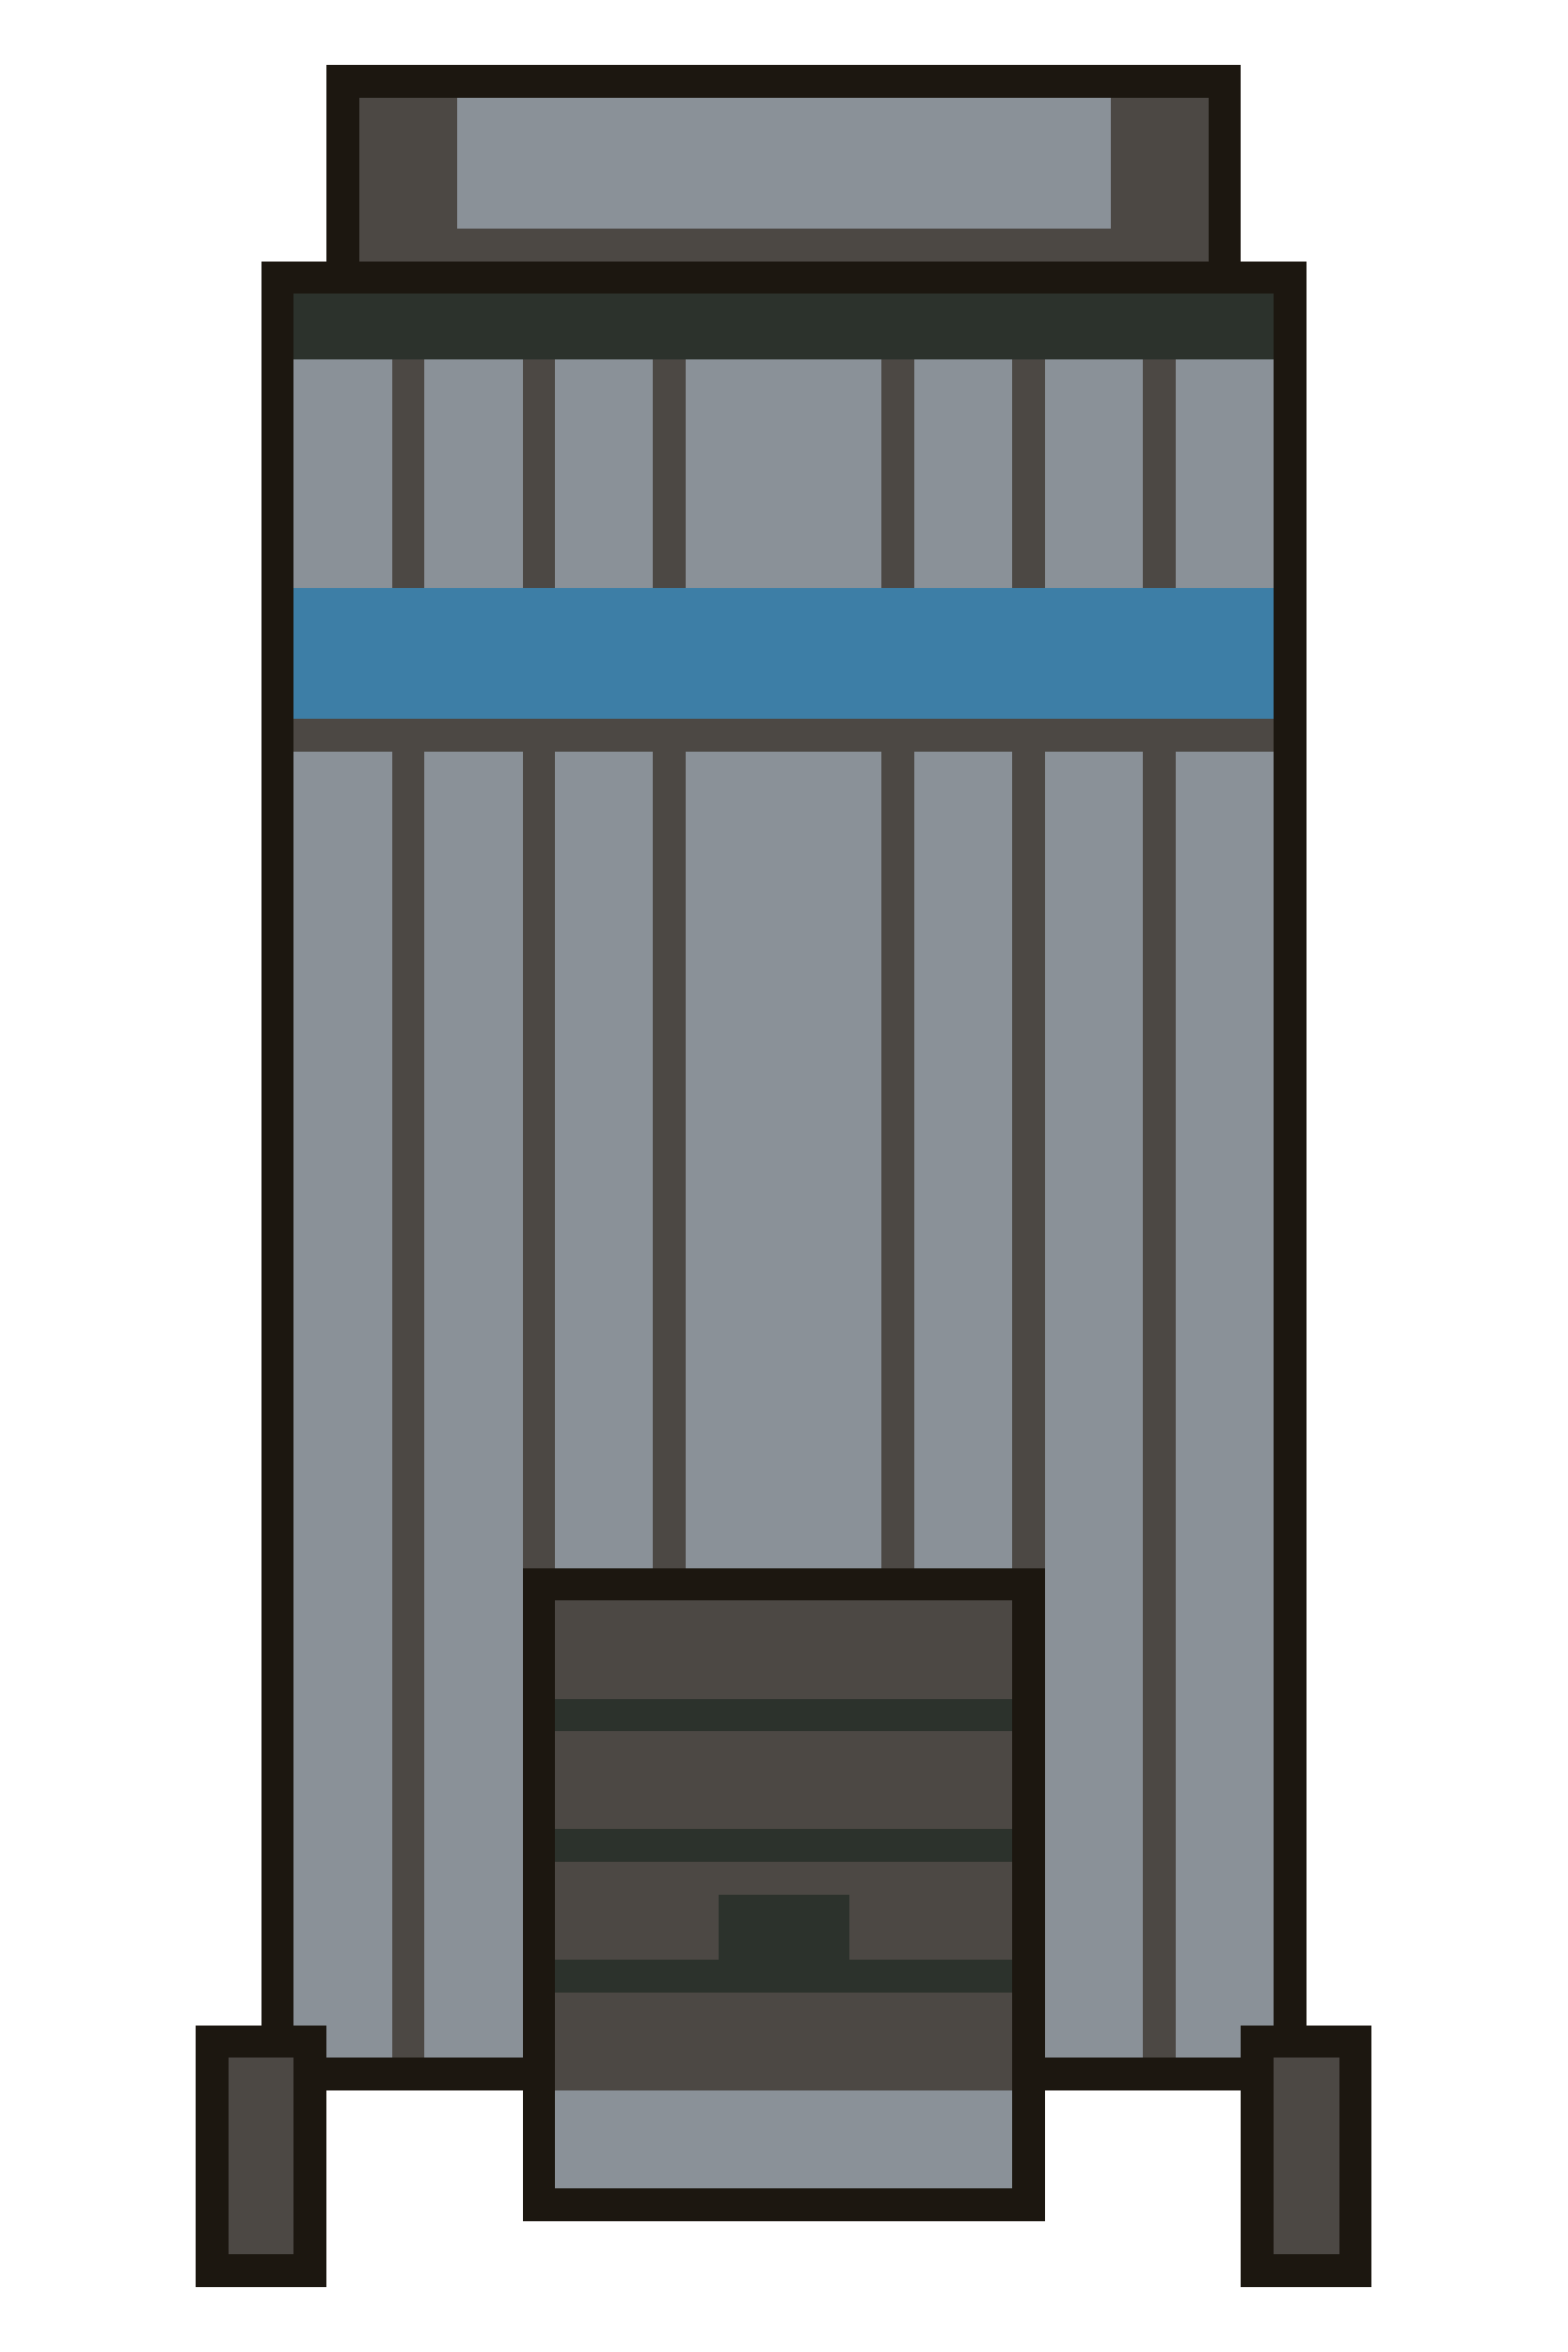
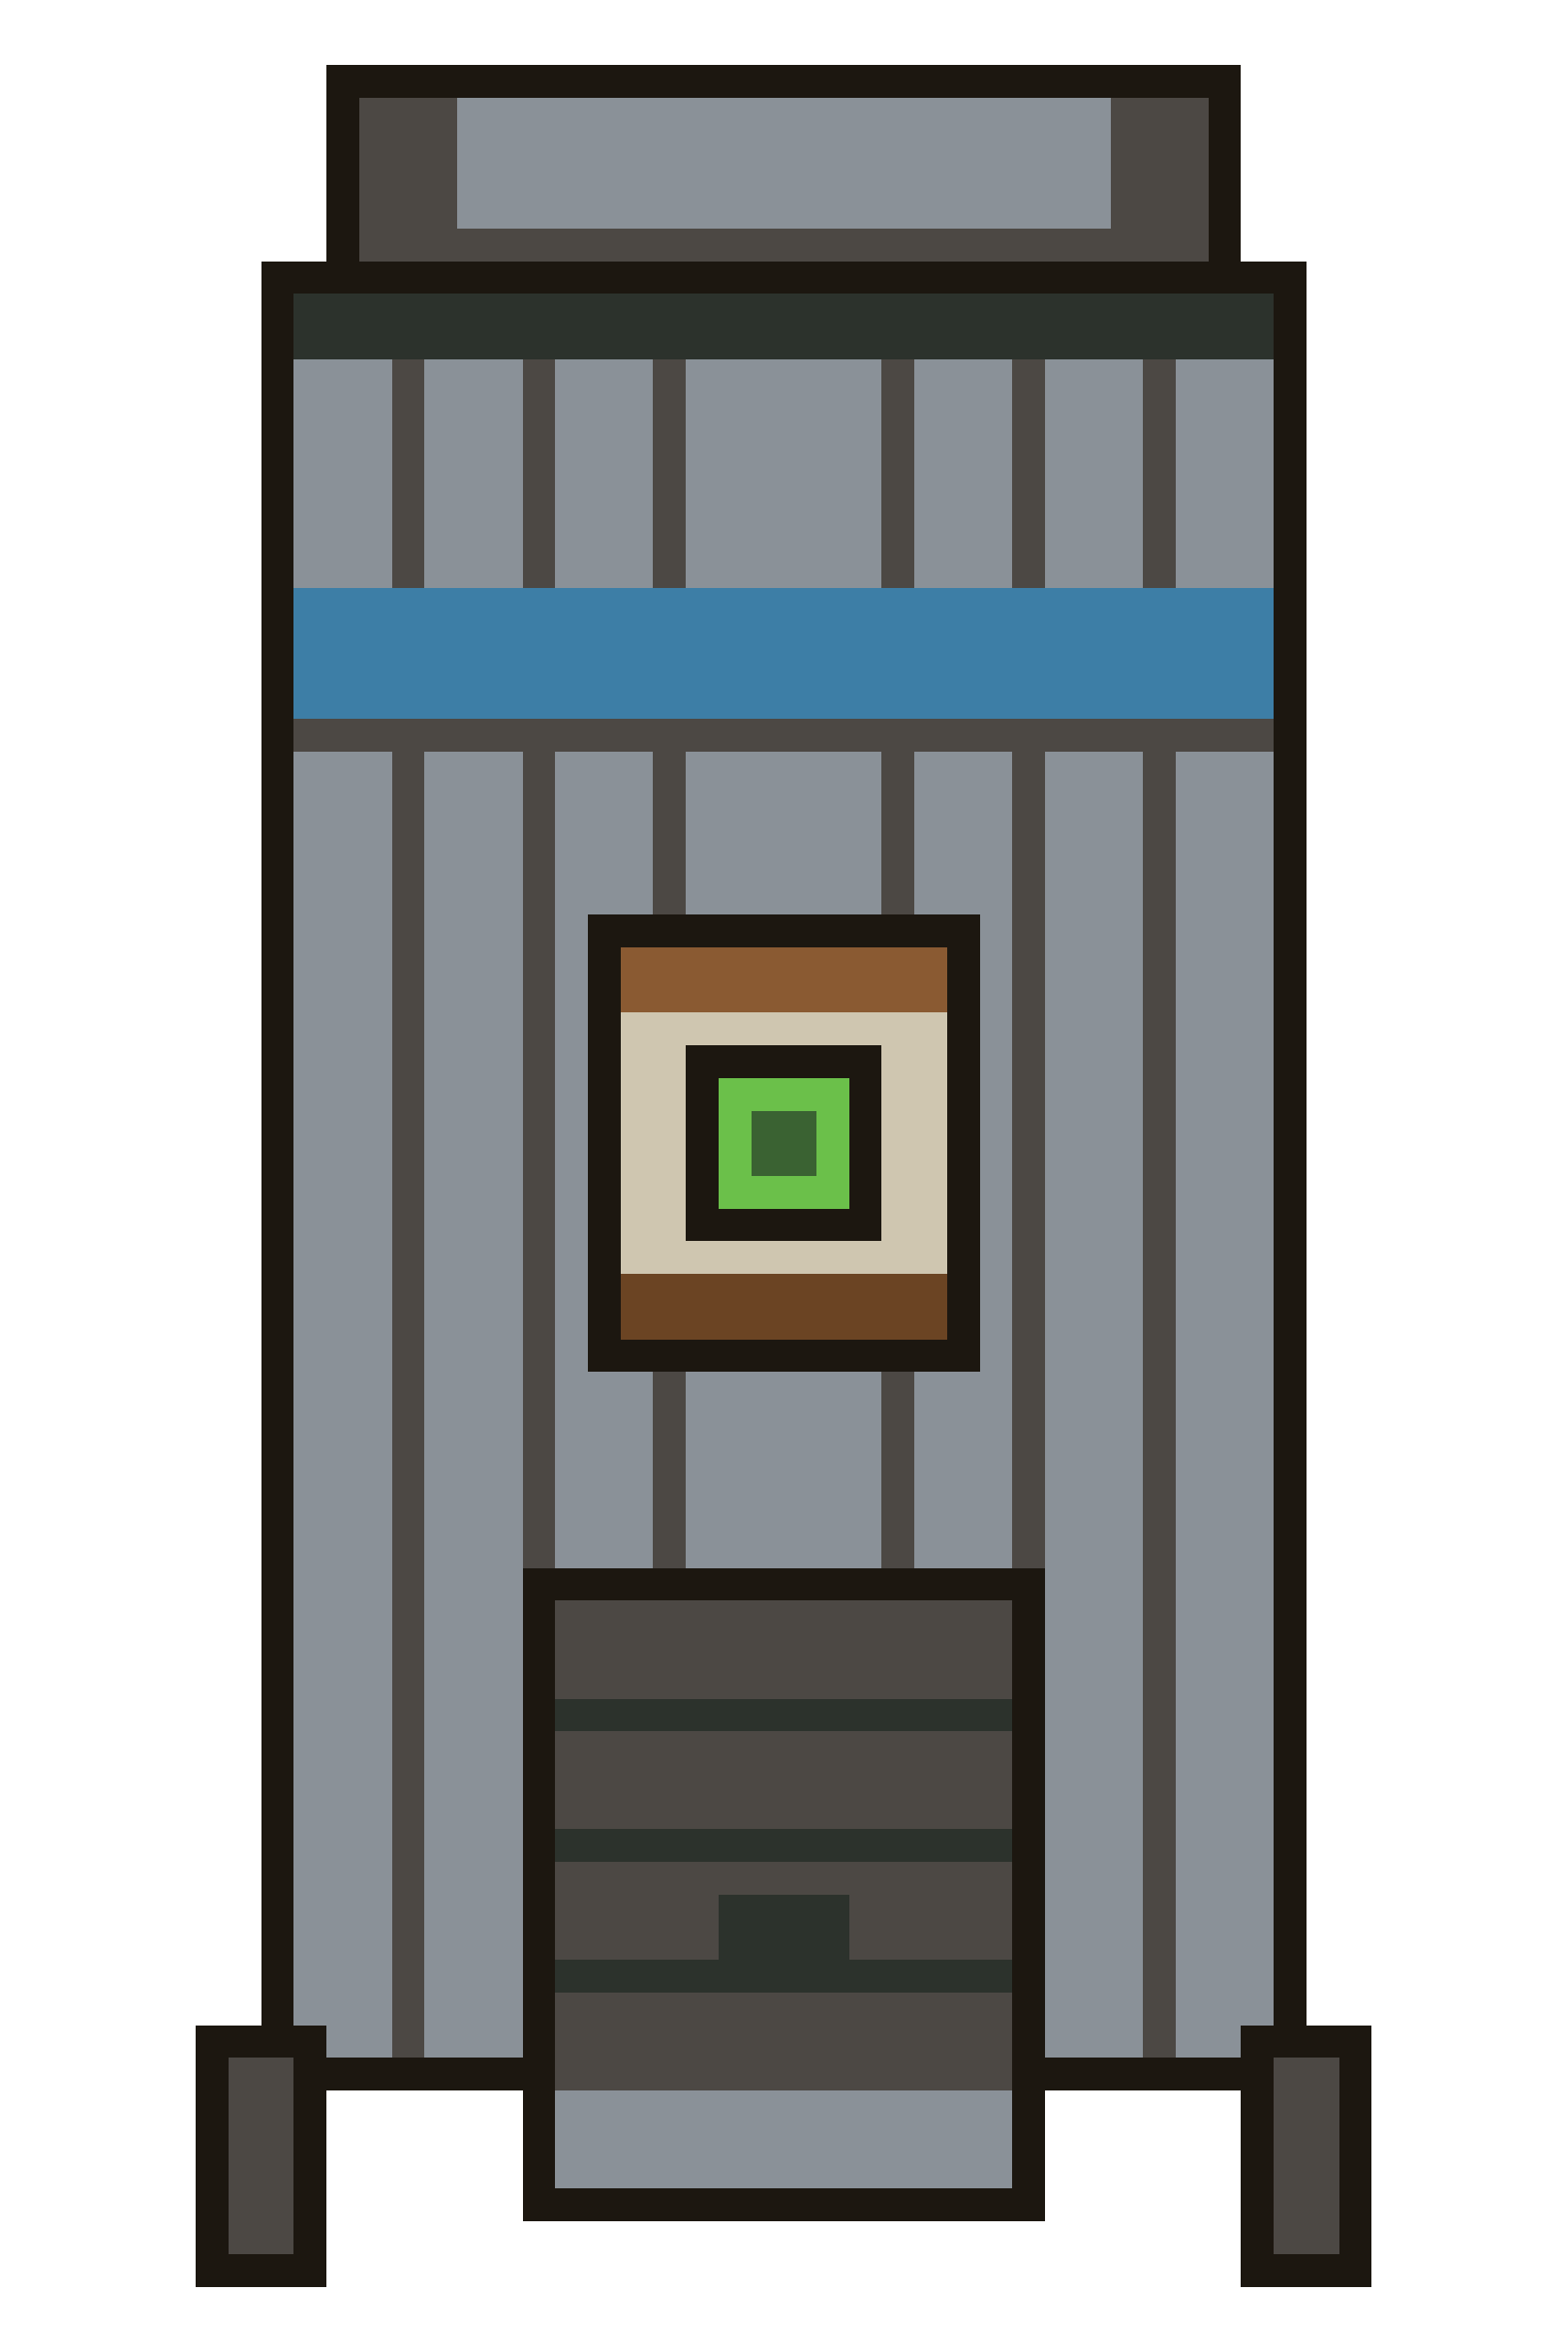
<svg xmlns="http://www.w3.org/2000/svg" viewBox="0 0 48 72" fill="none" shape-rendering="crispEdges">
  <rect fill="#1c1710" x="10" y="2" width="28" height="8" />
  <rect fill="#4c4844" x="11" y="3" width="26" height="6" />
  <rect fill="#8a9198" x="14" y="3" width="20" height="4" />
  <rect fill="#2c322c" x="11" y="8" width="26" height="1" />
  <rect fill="#1c1710" x="8" y="8" width="32" height="56" />
  <rect fill="#8a9198" x="9" y="9" width="30" height="54" />
  <rect fill="#4c4844" x="12" y="9" width="1" height="54" />
  <rect fill="#4c4844" x="16" y="9" width="1" height="54" />
  <rect fill="#4c4844" x="20" y="9" width="1" height="54" />
  <rect fill="#4c4844" x="27" y="9" width="1" height="54" />
  <rect fill="#4c4844" x="31" y="9" width="1" height="54" />
  <rect fill="#4c4844" x="35" y="9" width="1" height="54" />
  <rect fill="#3d7ea6" x="9" y="18" width="30" height="4" />
  <rect fill="#4c4844" x="9" y="22" width="30" height="1" />
+   <rect fill="#1c1710" x="18" y="28" width="12" height="14" />
+   <rect fill="#cfc6b0" x="19" y="29" width="10" height="12" />
+   <rect fill="#8a5a32" x="19" y="29" width="10" height="2" />
+   <rect fill="#6b4423" x="19" y="39" width="10" height="2" />
+   <rect fill="#1c1710" x="21" y="32" width="6" height="6" />
+   <rect fill="#6bc04a" x="22" y="33" width="4" height="4" />
+   <rect fill="#3a6232" x="23" y="34" width="2" height="2" />
  <rect fill="#2c322c" x="9" y="9" width="30" height="2" />
  <rect fill="#1c1710" x="16" y="48" width="16" height="20" />
  <rect fill="#4c4844" x="17" y="49" width="14" height="18" />
  <rect fill="#2c322c" x="17" y="52" width="14" height="1" />
  <rect fill="#2c322c" x="17" y="56" width="14" height="1" />
  <rect fill="#2c322c" x="17" y="60" width="14" height="1" />
  <rect fill="#8a9198" x="17" y="64" width="14" height="3" />
  <rect fill="#2c322c" x="22" y="58" width="4" height="2" />
  <rect fill="#1c1710" x="6" y="62" width="4" height="8" />
  <rect fill="#4c4844" x="7" y="63" width="2" height="6" />
  <rect fill="#1c1710" x="38" y="62" width="4" height="8" />
  <rect fill="#4c4844" x="39" y="63" width="2" height="6" />
</svg>
